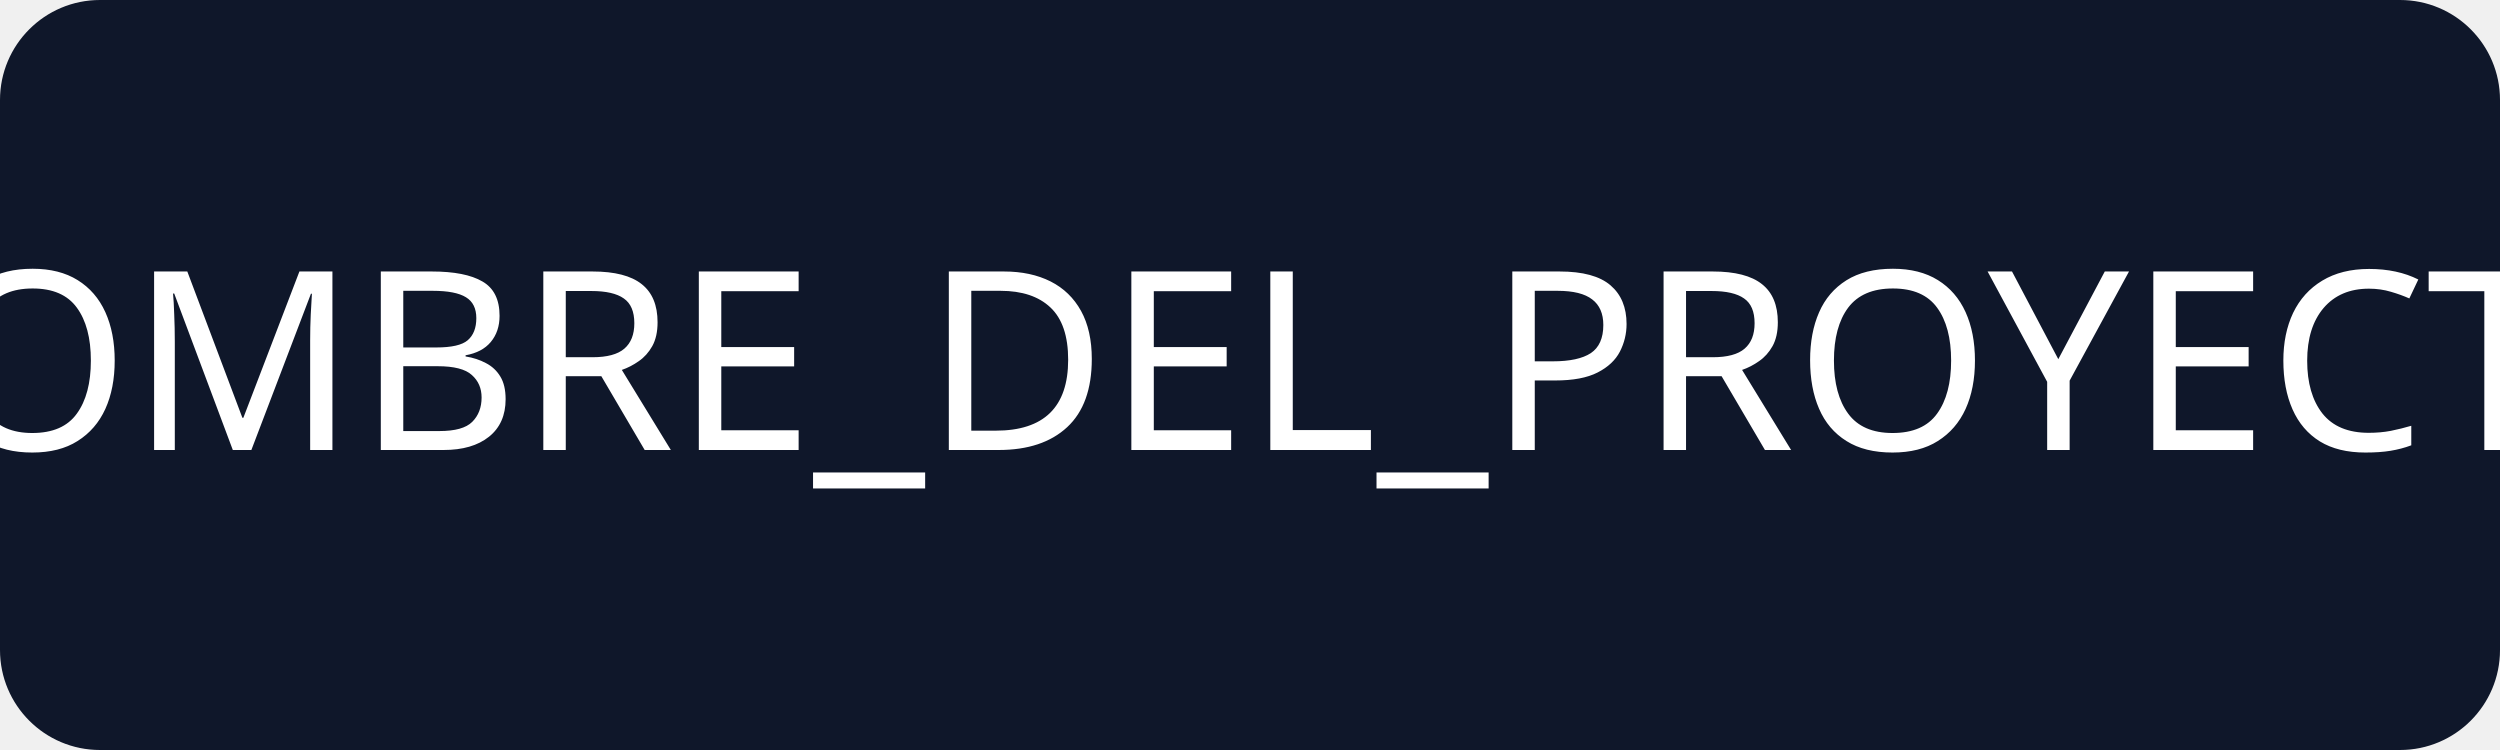
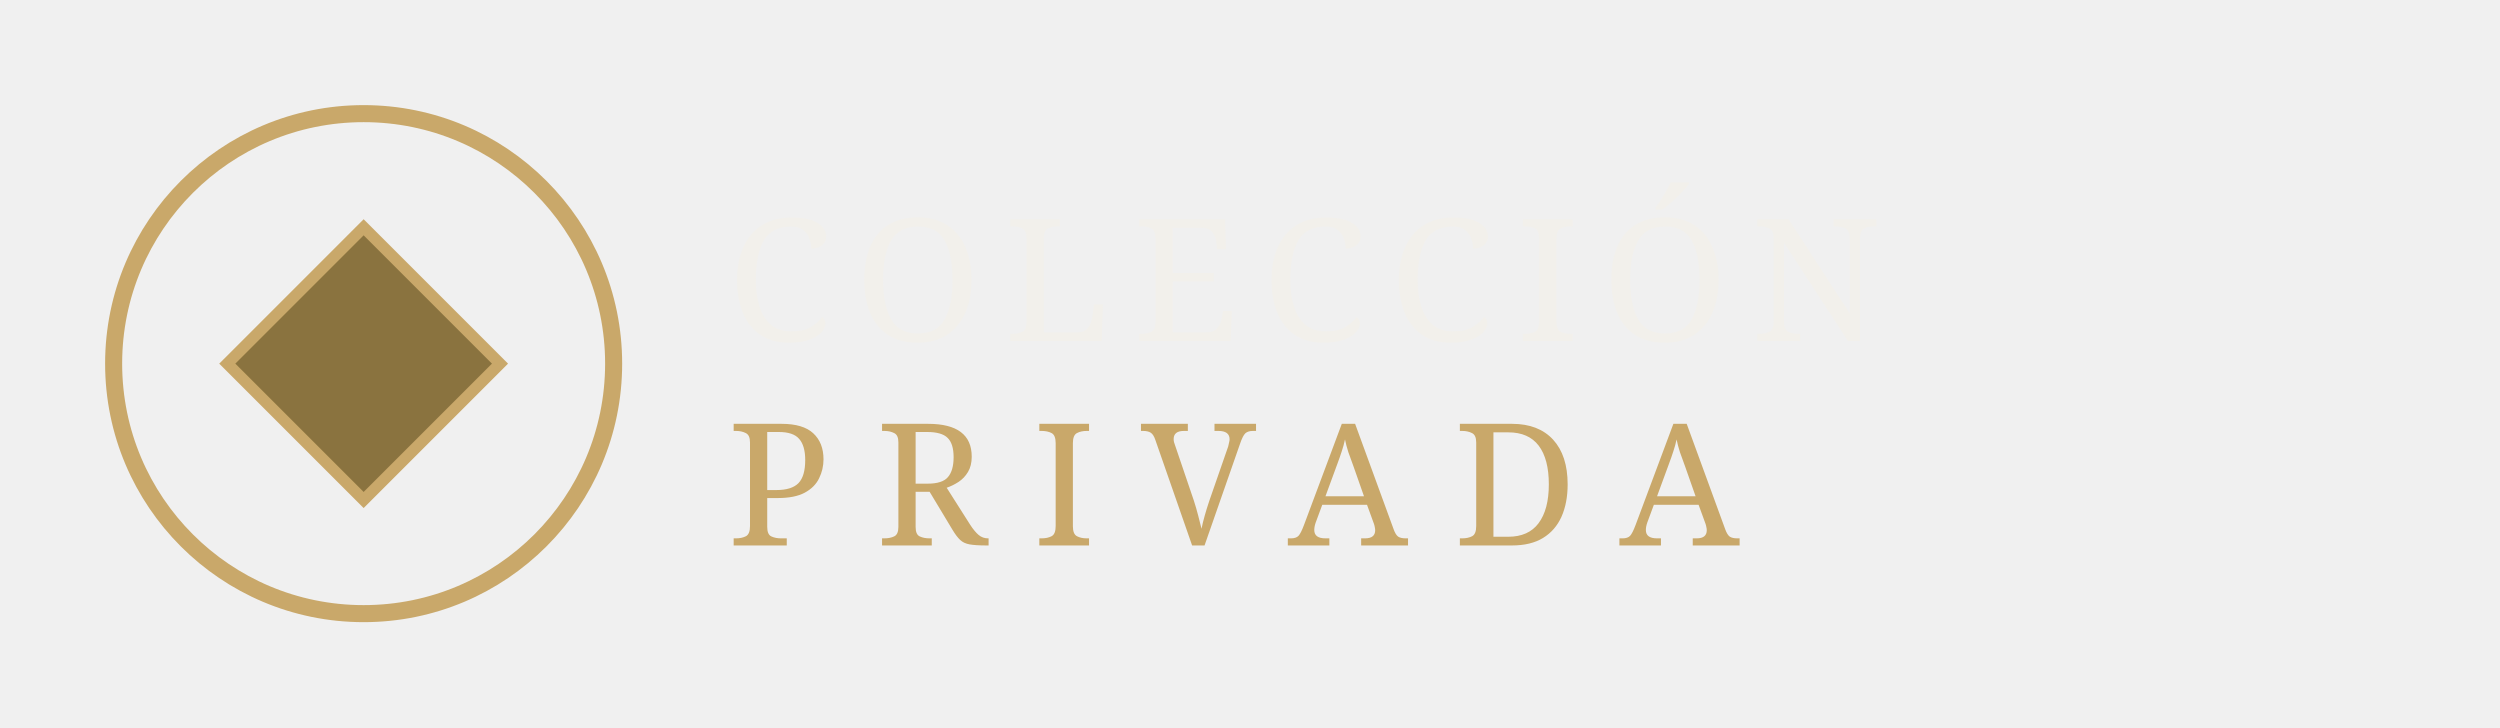
- <svg xmlns="http://www.w3.org/2000/svg" viewBox="0 0 200 60" role="img" aria-label="[NOMBRE_DEL_PROYECTO]">
-   <rect width="200" height="60" rx="8" fill="#0f172a" />
-   <text x="100" y="36" font-family="system-ui, sans-serif" font-size="20" fill="#ffffff" text-anchor="middle">[NOMBRE_DEL_PROYECTO]</text>
+ <svg xmlns="http://www.w3.org/2000/svg" viewBox="0 0 220 64" role="img" aria-label="Colección Privada">
+   <circle cx="32" cy="32" r="22" fill="none" stroke="#c9a86a" stroke-width="1.5" />
+   <polygon points="32,20 44,32 32,44 20,32" fill="#8a733f" stroke="#c9a86a" stroke-width="1" />
+   <text x="64" y="30" font-family="Georgia, 'Playfair Display', serif" font-size="15" letter-spacing="2" fill="#f2f0eb">COLECCIÓN</text>
+   <text x="64" y="48" font-family="Georgia, 'Playfair Display', serif" font-size="15" letter-spacing="4" fill="#c9a86a">PRIVADA</text>
</svg>
